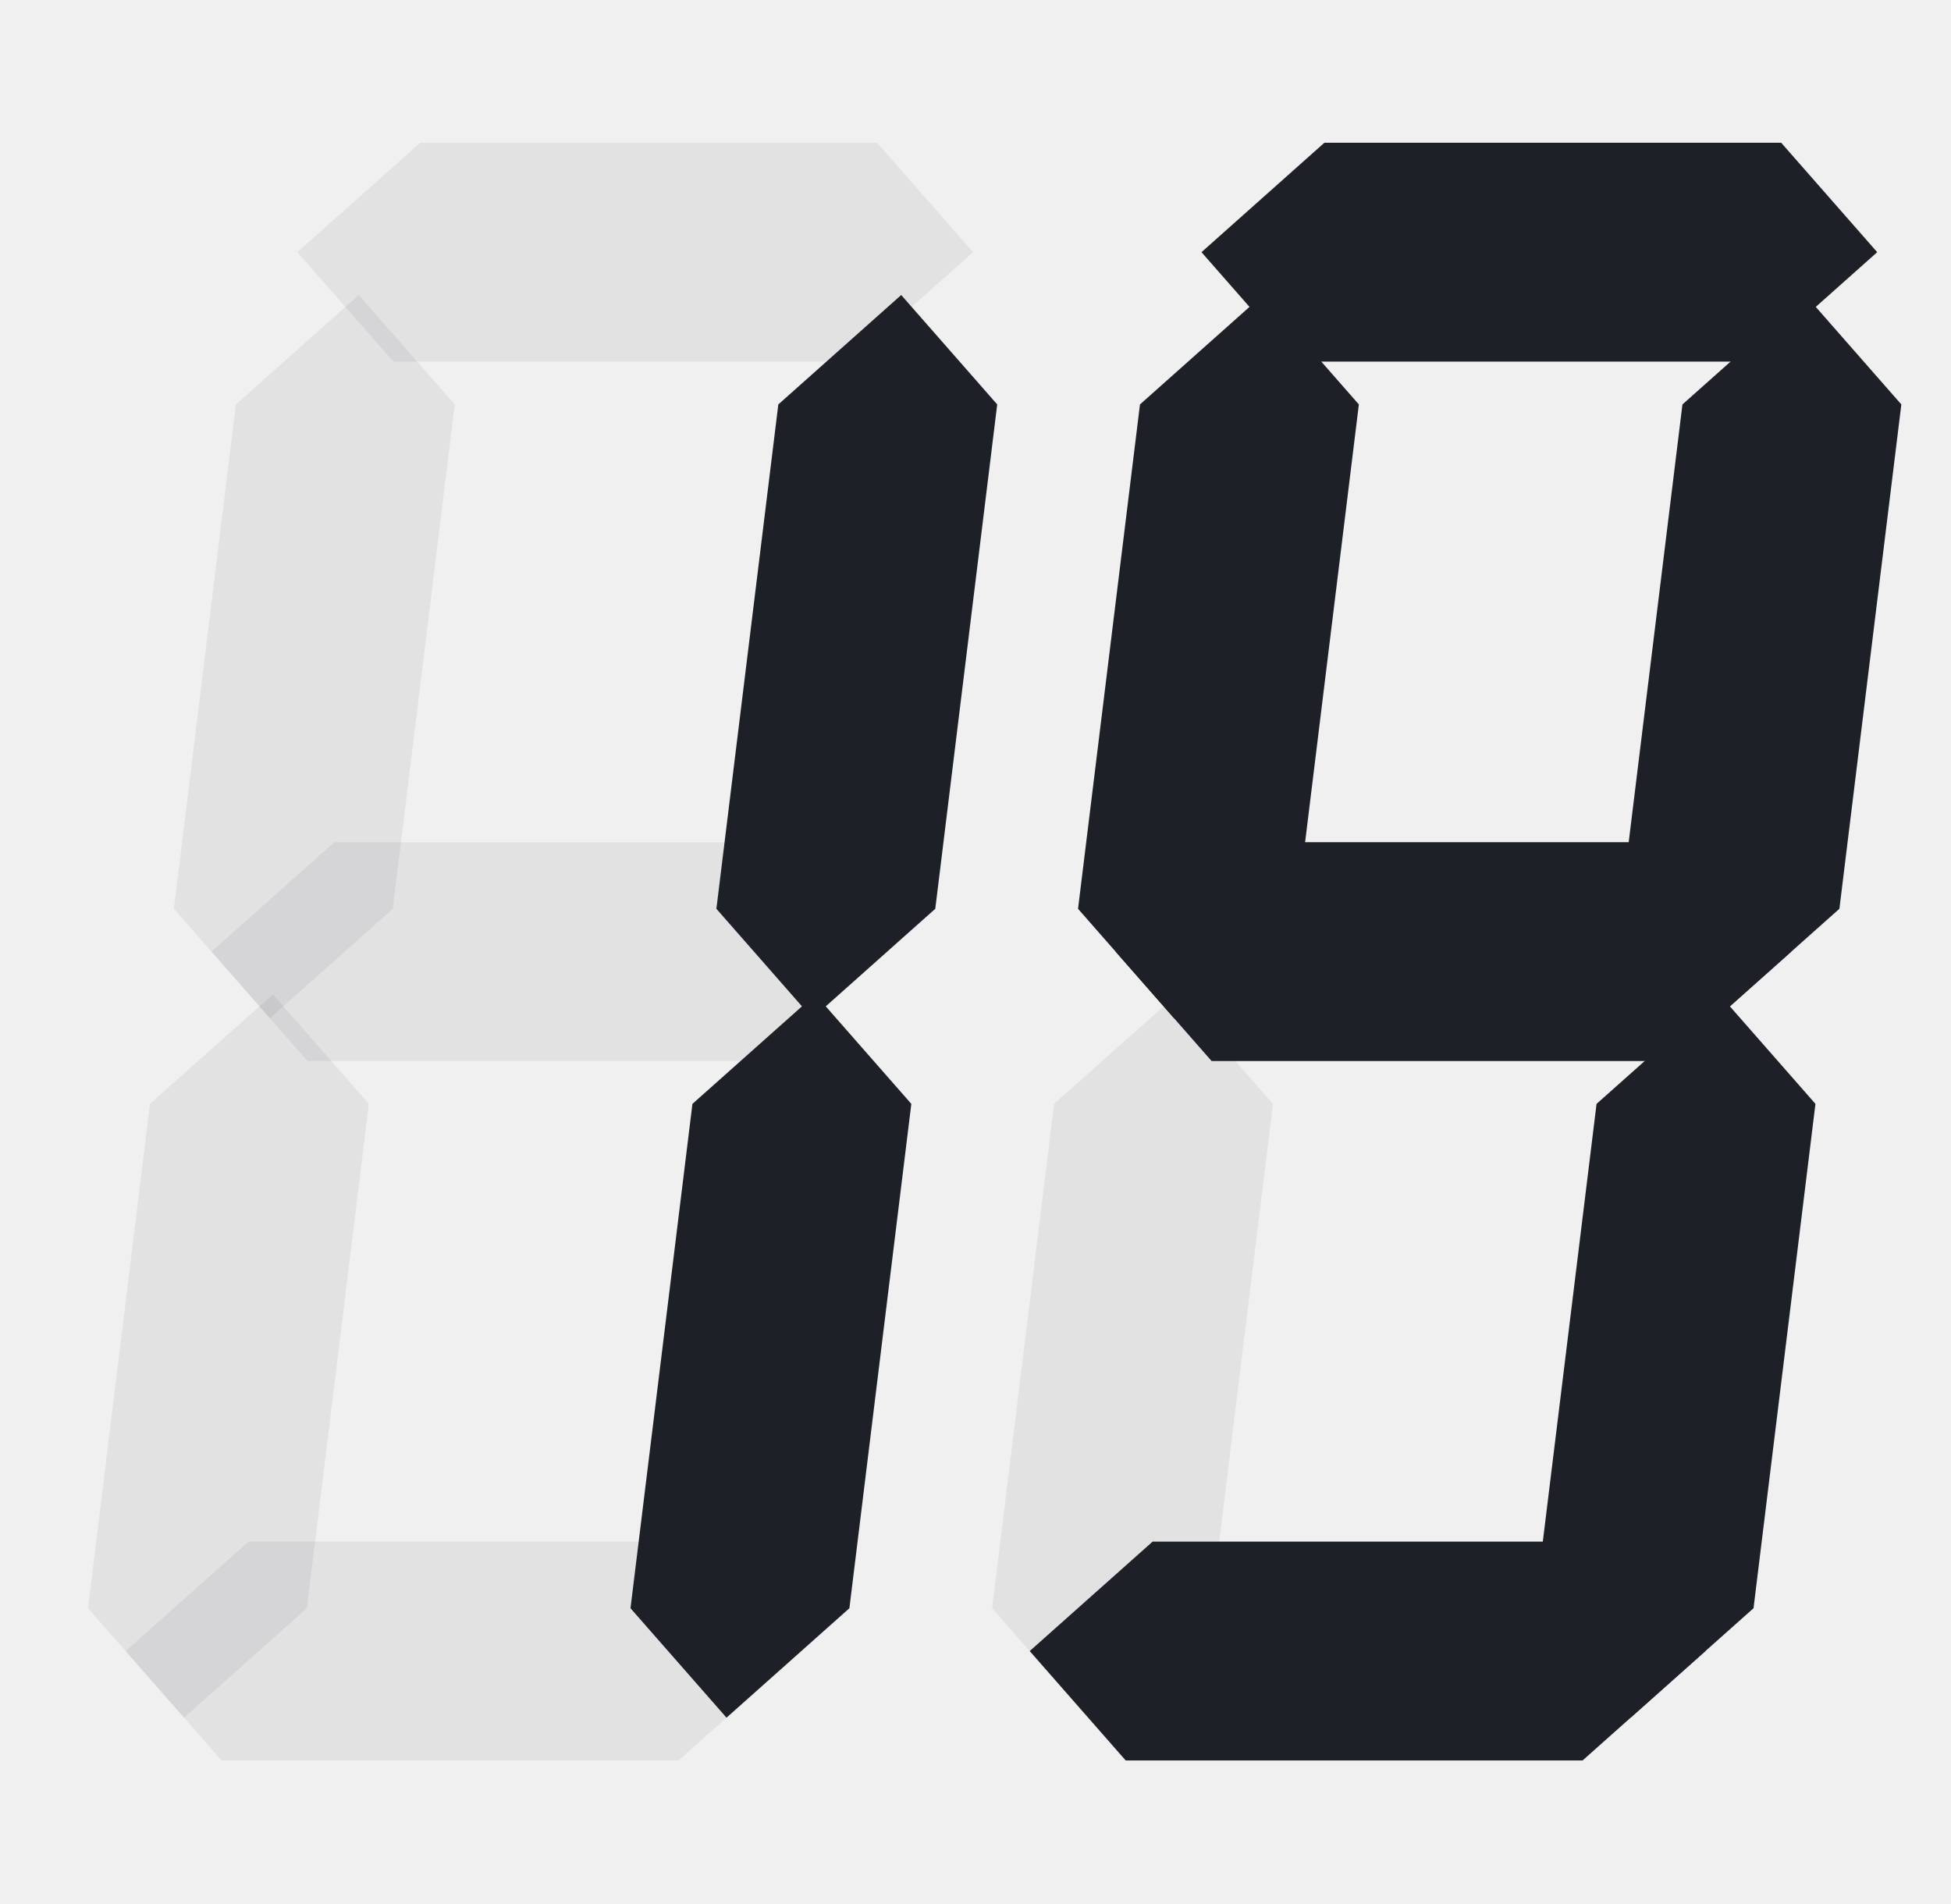
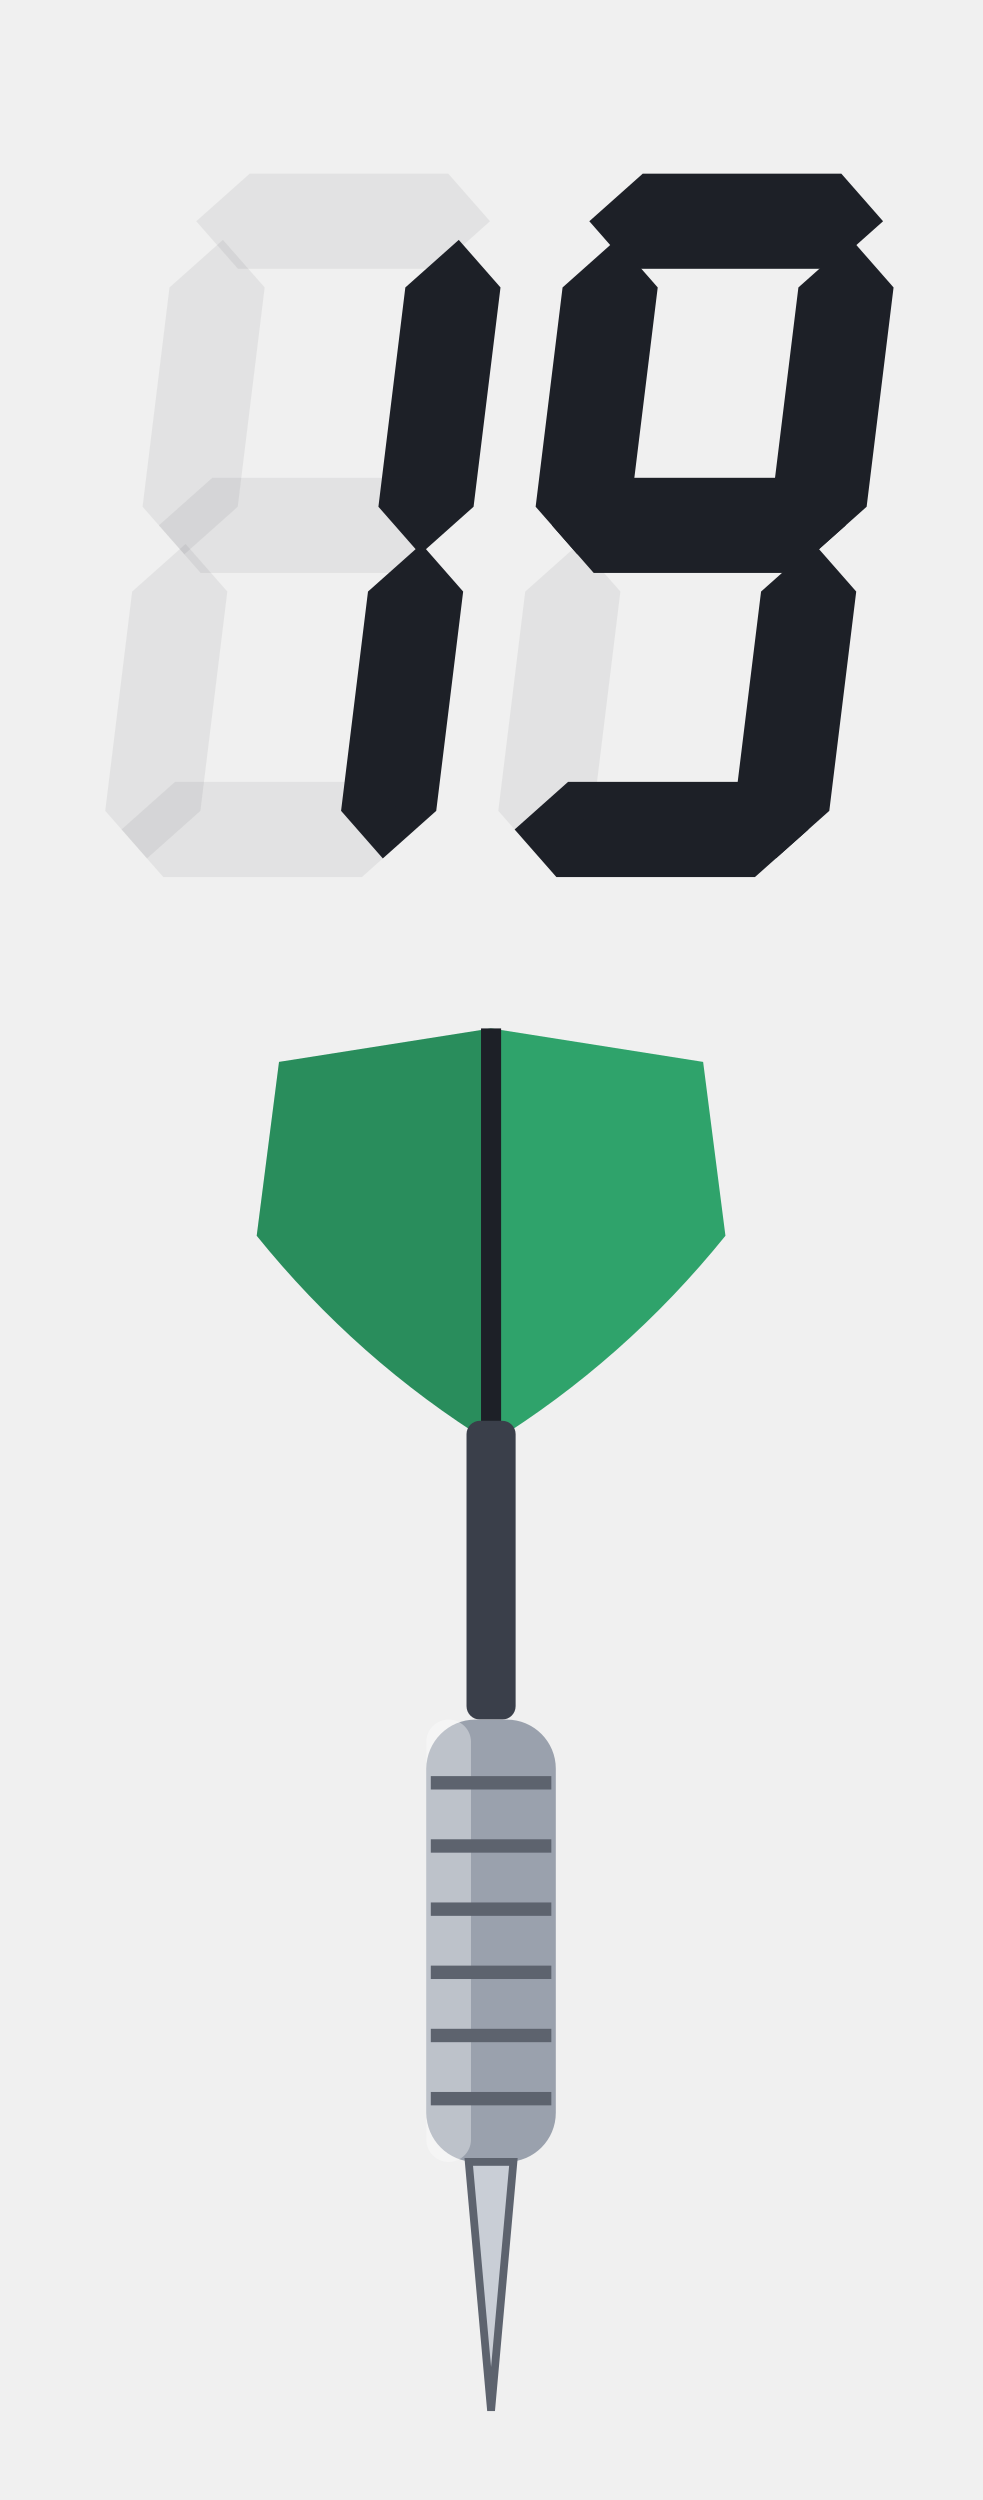
- <svg xmlns="http://www.w3.org/2000/svg" viewBox="0 0 41 40" width="164" height="160">
-   <g transform="skewX(-7) translate(3 0)">
-     <polygon points="6.20,3.00 15.80,3.00 18.10,5.30 15.80,7.60 6.20,7.60 3.90,5.30" fill="#1d2027" opacity="0.07" />
-     <polygon points="16.70,6.20 19.00,8.50 19.00,19.10 16.70,21.40 14.40,19.10 14.40,8.50" fill="#1d2027" />
-     <polygon points="16.70,20.90 19.00,23.20 19.00,33.80 16.70,36.10 14.40,33.80 14.40,23.20" fill="#1d2027" />
-     <polygon points="6.20,32.40 15.80,32.40 18.10,34.70 15.80,37.00 6.20,37.00 3.90,34.70" fill="#1d2027" opacity="0.07" />
-     <polygon points="5.30,20.90 7.60,23.20 7.60,33.80 5.30,36.10 3.00,33.80 3.00,23.20" fill="#1d2027" opacity="0.07" />
-     <polygon points="5.30,6.20 7.60,8.50 7.60,19.10 5.30,21.40 3.00,19.10 3.00,8.50" fill="#1d2027" opacity="0.07" />
-     <polygon points="6.20,17.70 15.80,17.70 18.10,20.00 15.80,22.30 6.20,22.30 3.90,20.00" fill="#1d2027" opacity="0.07" />
-     <polygon points="25.20,3.00 34.80,3.00 37.10,5.30 34.80,7.60 25.20,7.60 22.90,5.30" fill="#1d2027" />
-     <polygon points="35.70,6.20 38.00,8.50 38.00,19.10 35.70,21.40 33.40,19.10 33.40,8.50" fill="#1d2027" />
-     <polygon points="35.70,20.90 38.00,23.20 38.00,33.80 35.70,36.10 33.40,33.80 33.40,23.20" fill="#1d2027" />
-     <polygon points="25.20,32.40 34.80,32.40 37.10,34.70 34.80,37.00 25.20,37.00 22.90,34.70" fill="#1d2027" />
-     <polygon points="24.30,20.90 26.60,23.20 26.60,33.80 24.30,36.10 22.00,33.80 22.00,23.20" fill="#1d2027" opacity="0.07" />
-     <polygon points="24.30,6.20 26.60,8.50 26.60,19.10 24.30,21.40 22.00,19.10 22.00,8.50" fill="#1d2027" />
-     <polygon points="25.20,17.70 34.80,17.70 37.10,20.00 34.80,22.30 25.20,22.30 22.90,20.00" fill="#1d2027" />
+ <svg xmlns="http://www.w3.org/2000/svg" viewBox="0 0 44 112" width="176" height="448">
+   <g transform="translate(3 5) scale(0.9268)">
+     <g transform="skewX(-7) translate(3 0)">
+       <polygon points="6.20,3.00 15.80,3.00 18.10,5.30 15.80,7.60 6.20,7.60 3.90,5.30" fill="#1d2027" opacity="0.07" />
+       <polygon points="16.70,6.20 19.00,8.50 19.00,19.10 16.70,21.40 14.40,19.10 14.40,8.50" fill="#1d2027" />
+       <polygon points="16.70,20.90 19.00,23.20 19.00,33.80 16.70,36.10 14.40,33.80 14.40,23.20" fill="#1d2027" />
+       <polygon points="6.20,32.40 15.80,32.40 18.10,34.70 15.80,37.00 6.20,37.00 3.90,34.70" fill="#1d2027" opacity="0.07" />
+       <polygon points="5.30,20.90 7.60,23.20 7.60,33.80 5.30,36.10 3.00,33.80 3.00,23.20" fill="#1d2027" opacity="0.07" />
+       <polygon points="5.30,6.20 7.60,8.50 7.60,19.10 5.30,21.40 3.00,19.10 3.00,8.50" fill="#1d2027" opacity="0.07" />
+       <polygon points="6.20,17.70 15.80,17.70 18.10,20.00 15.80,22.30 6.20,22.30 3.90,20.00" fill="#1d2027" opacity="0.07" />
+       <polygon points="25.20,3.00 34.80,3.00 37.10,5.30 34.80,7.60 25.20,7.60 22.90,5.30" fill="#1d2027" />
+       <polygon points="35.70,6.20 38.00,8.50 38.00,19.10 35.70,21.40 33.40,19.10 33.40,8.50" fill="#1d2027" />
+       <polygon points="35.70,20.90 38.00,23.20 38.00,33.80 35.70,36.10 33.40,33.80 33.40,23.20" fill="#1d2027" />
+       <polygon points="25.20,32.40 34.80,32.40 37.10,34.70 34.80,37.00 25.20,37.00 22.90,34.70" fill="#1d2027" />
+       <polygon points="24.30,20.90 26.60,23.20 26.60,33.80 24.30,36.10 22.00,33.80 22.00,23.20" fill="#1d2027" opacity="0.07" />
+       <polygon points="24.30,6.20 26.60,8.50 26.60,19.10 24.30,21.40 22.00,19.10 22.00,8.50" fill="#1d2027" />
+       <polygon points="25.20,17.70 34.80,17.70 37.10,20.00 34.80,22.30 25.20,22.30 22.90,20.00" fill="#1d2027" />
+     </g>
  </g>
+   <path d="M22.0 64.651 L22.0 46.073 L31.5 47.573 L32.5 55.362 Q28.0 60.936 22.0 64.651 Z" fill="#2fa36b" />
+   <path d="M22.0 64.651 L22.0 46.073 L12.5 47.573 L11.5 55.362 Q16.0 60.936 22.0 64.651 Z" fill="#2fa36b" />
+   <path d="M22.0 64.651 L22.0 46.073 L12.5 47.573 L11.5 55.362 Q16.0 60.936 22.0 64.651 Z" fill="#000" opacity="0.14" />
+   <line x1="22.0" y1="46.073" x2="22.0" y2="64.651" stroke="#1d2027" stroke-width="0.9" />
+   <rect x="20.9" y="63.651" width="2.2" height="13.385" rx="0.6" fill="#3a3f4a" />
+   <rect x="19.1" y="77.037" width="5.8" height="19.817" rx="2.2" fill="#9aa1ad" />
+   <rect x="19.1" y="77.037" width="2" height="19.817" rx="1" fill="#ffffff" opacity="0.35" />
+   <line x1="19.3" y1="79.87" x2="24.7" y2="79.87" stroke="#5d636e" stroke-width="0.6" />
+   <line x1="19.3" y1="82.70" x2="24.7" y2="82.70" stroke="#5d636e" stroke-width="0.6" />
+   <line x1="19.3" y1="85.53" x2="24.7" y2="85.53" stroke="#5d636e" stroke-width="0.6" />
+   <line x1="19.3" y1="88.36" x2="24.7" y2="88.36" stroke="#5d636e" stroke-width="0.6" />
+   <line x1="19.3" y1="91.19" x2="24.7" y2="91.19" stroke="#5d636e" stroke-width="0.6" />
+   <line x1="19.3" y1="94.02" x2="24.7" y2="94.02" stroke="#5d636e" stroke-width="0.6" />
+   <path d="M21.0 96.853 L23.0 96.853 L22.0 108.0 Z" fill="#c9ced6" stroke="#5d636e" stroke-width="0.35" />
</svg>
